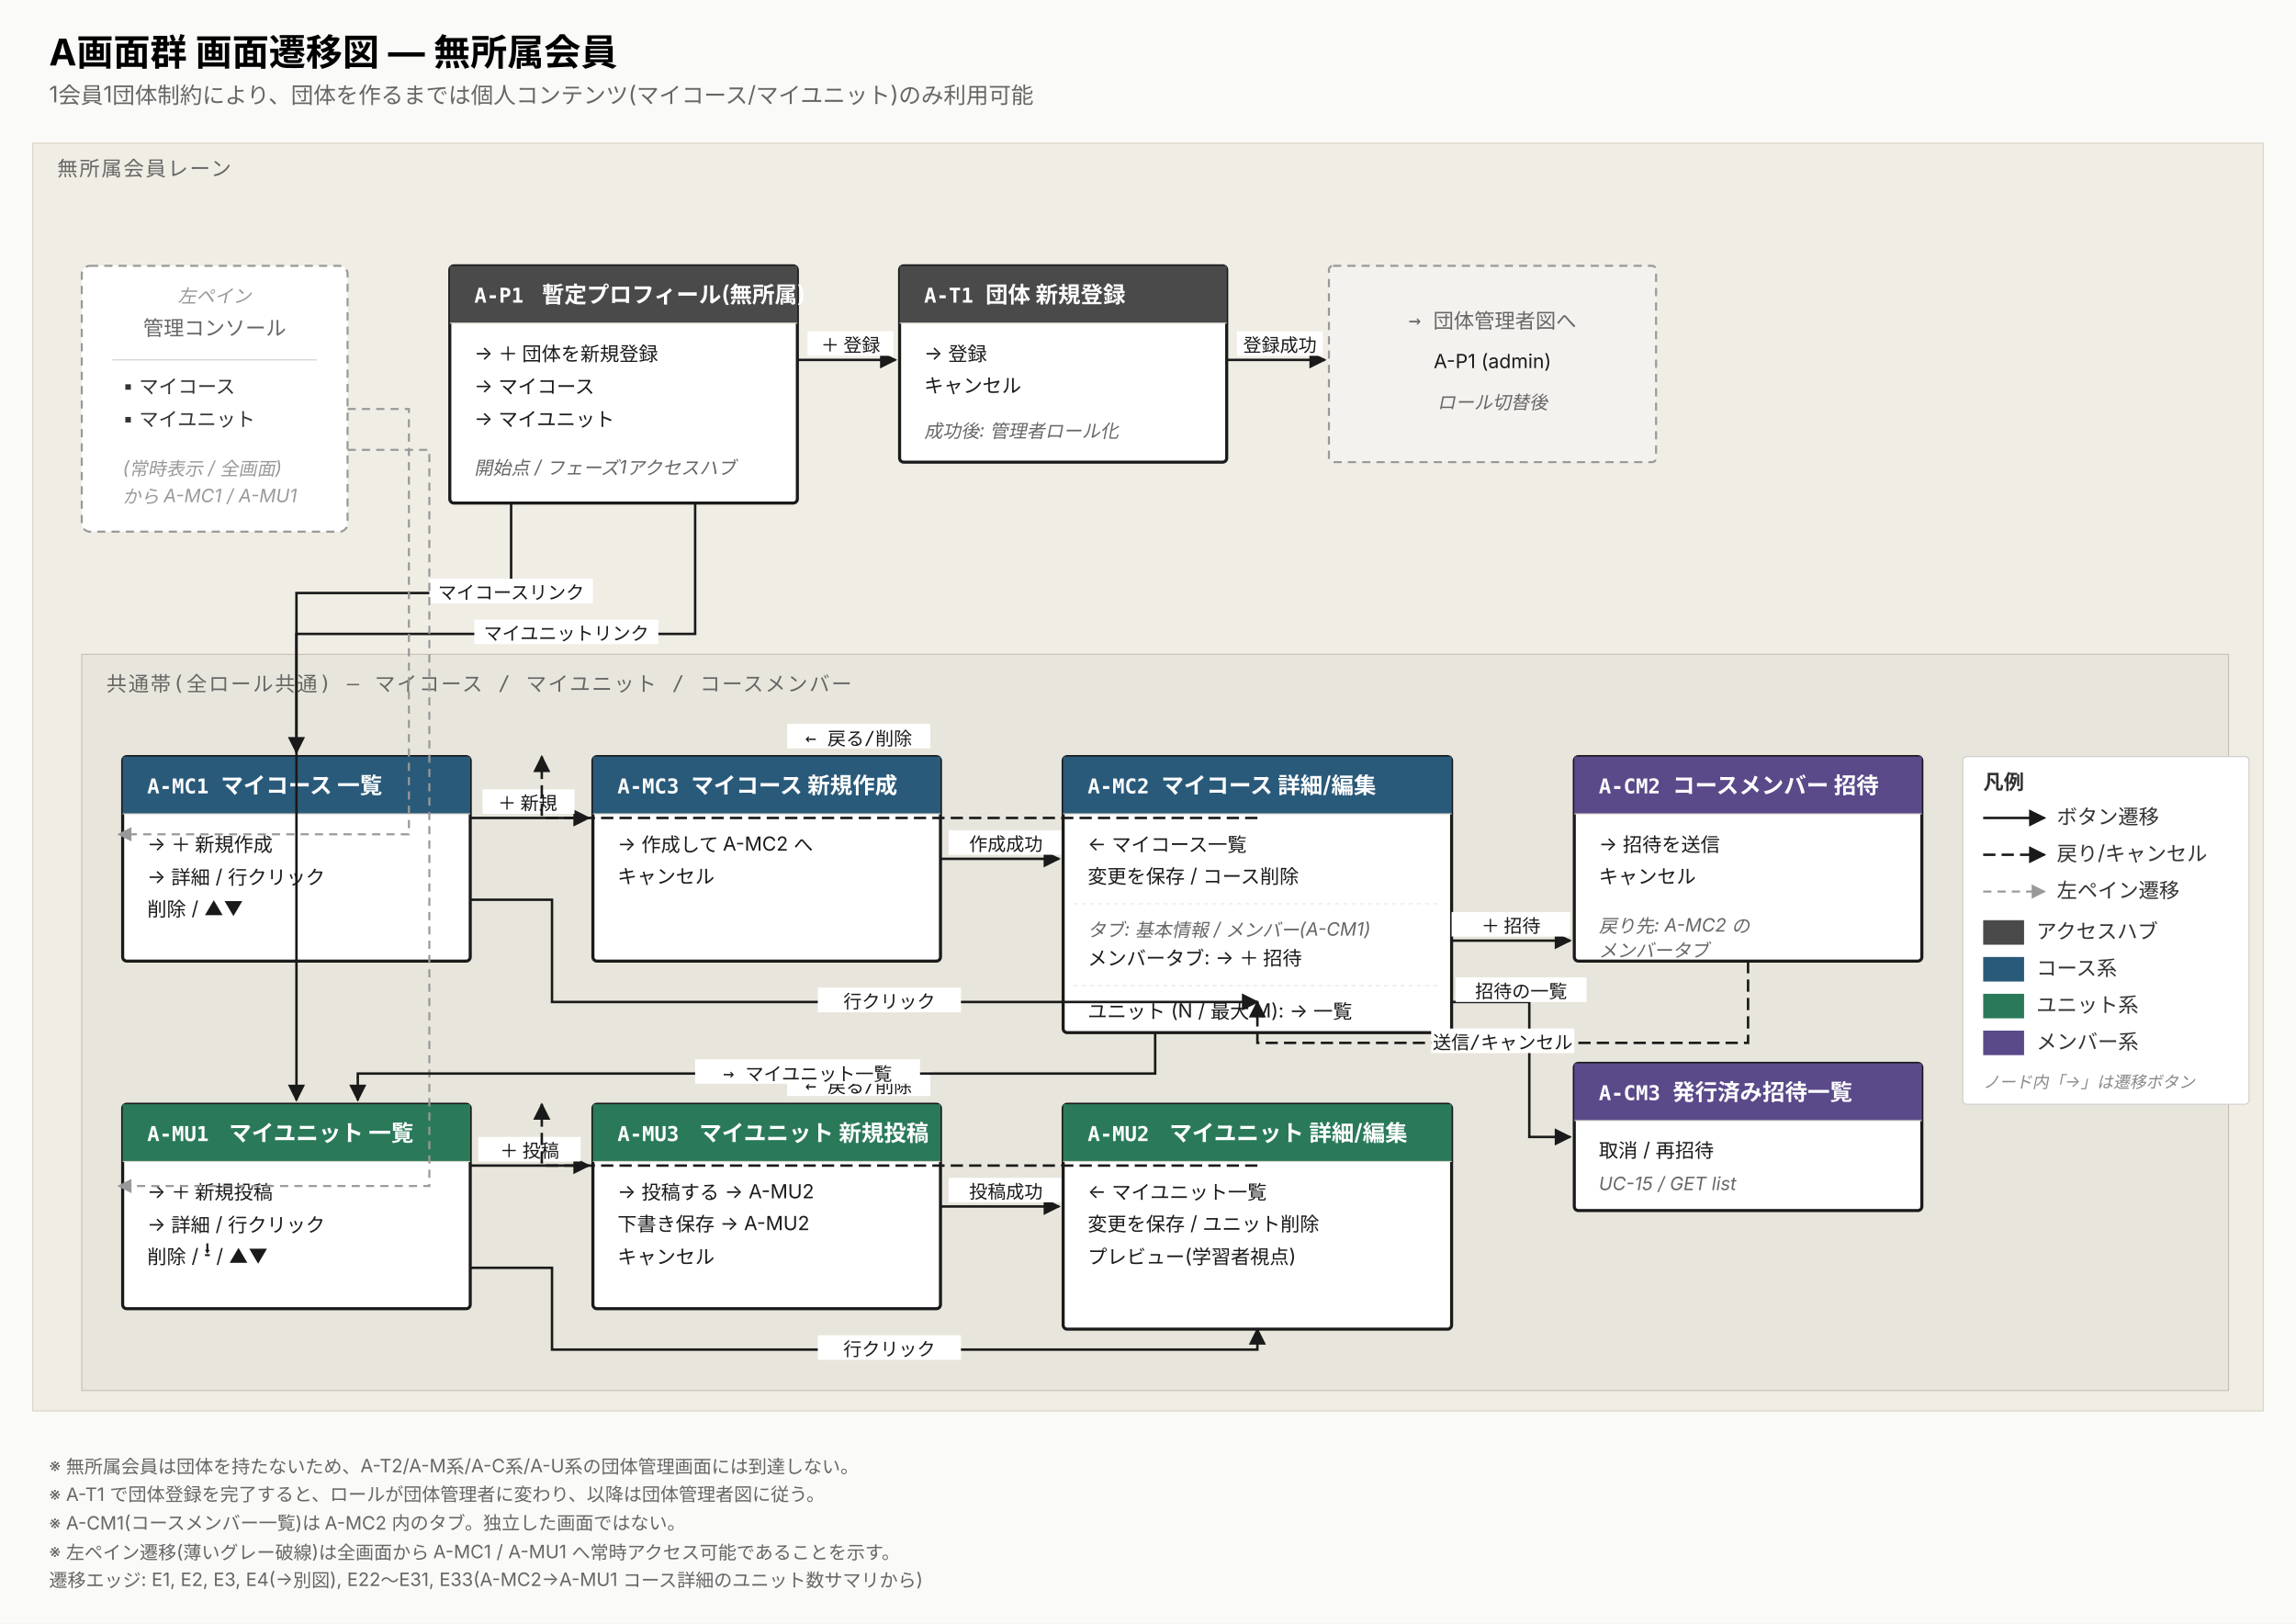
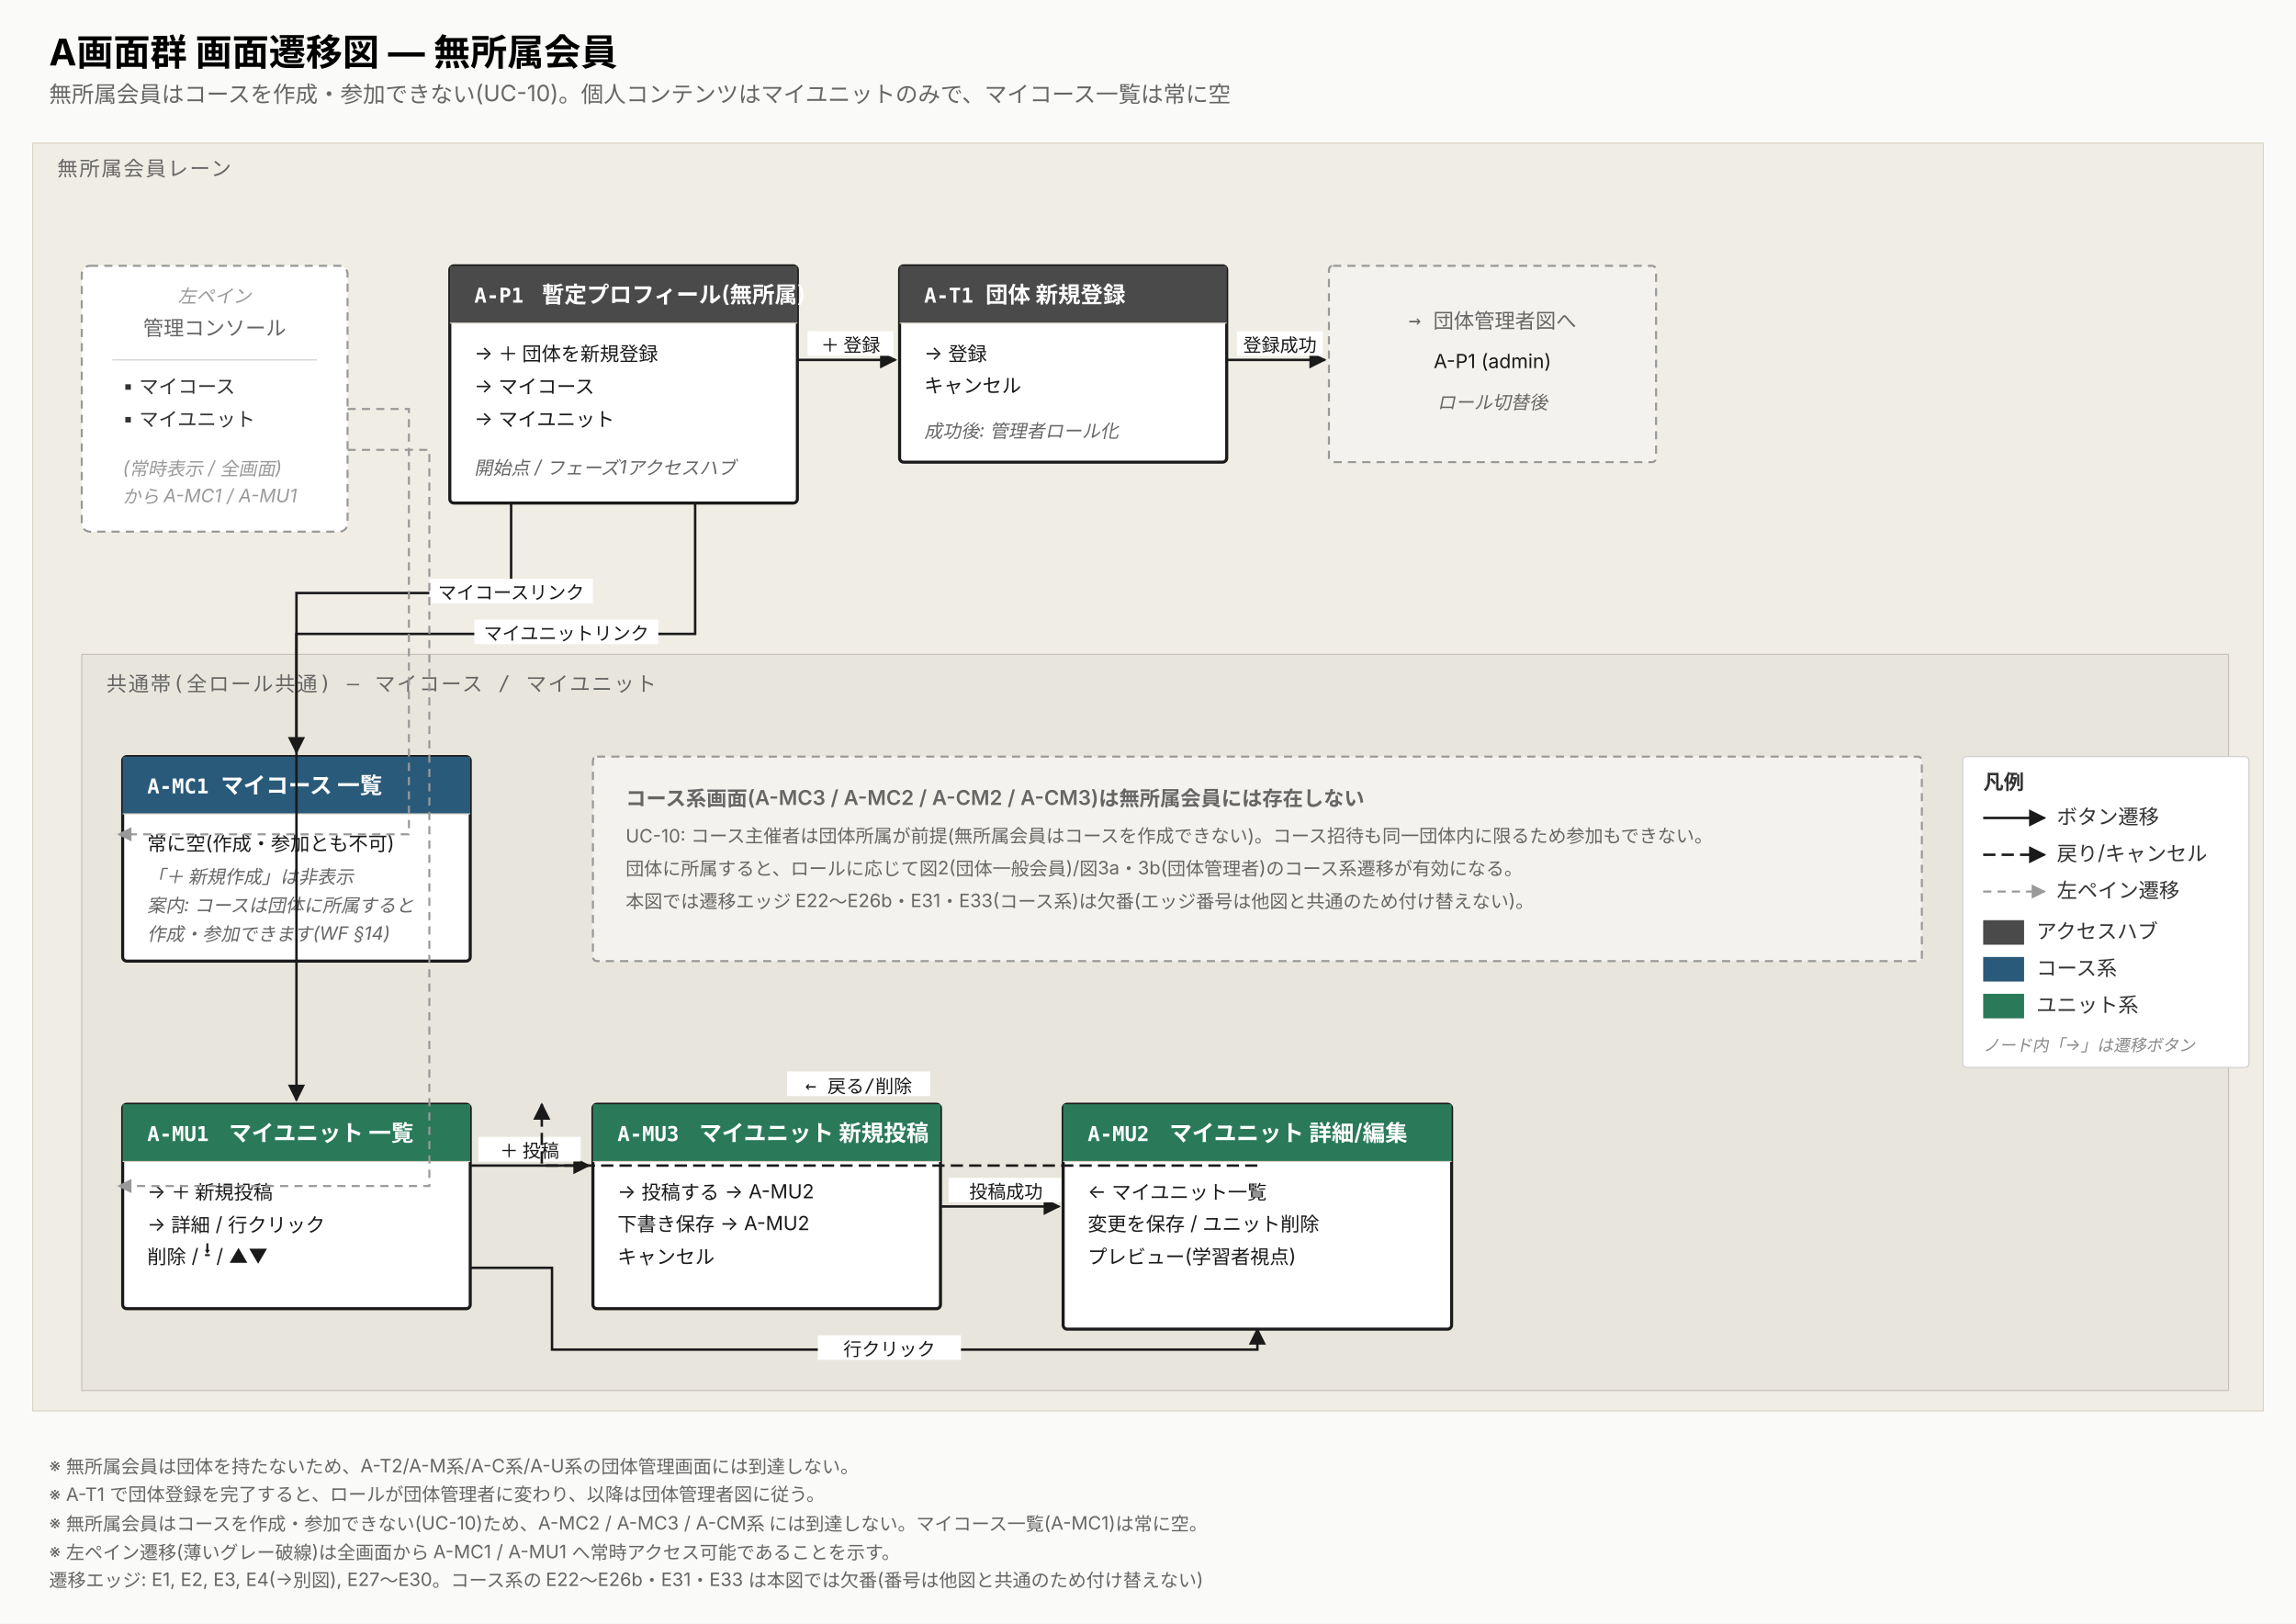
<svg xmlns="http://www.w3.org/2000/svg" viewBox="0 0 1123 794" font-family="-apple-system, BlinkMacSystemFont, 'Helvetica Neue', 'Hiragino Sans', 'Yu Gothic', sans-serif" font-size="11">
  <defs>
    <marker id="arrow" viewBox="0 0 10 10" refX="9" refY="5" markerWidth="7" markerHeight="7" orient="auto-start-reverse">
      <path d="M 0 0 L 10 5 L 0 10 z" fill="#1a1a1a" />
    </marker>
    <marker id="arrow-dashed" viewBox="0 0 10 10" refX="9" refY="5" markerWidth="7" markerHeight="7" orient="auto-start-reverse">
      <path d="M 0 0 L 10 5 L 0 10 z" fill="#999" />
    </marker>
    <style>
      .title { font-size: 18px; font-weight: 700; }
      .subtitle { font-size: 11px; fill: #666; }
      .lane-label { font-size: 10px; fill: #666; font-family: ui-monospace, Menlo, monospace; text-transform: uppercase; letter-spacing: 0.08em; }
      .node-id { font-size: 10px; font-family: ui-monospace, Menlo, monospace; fill: #fff; font-weight: 600; }
      .node-name { font-size: 11px; fill: #fff; font-weight: 600; }
      .node-btn { font-size: 9.5px; fill: #1a1a1a; }
      .node-tab { font-size: 9px; fill: #666; font-style: italic; }
      .edge-label { font-size: 9px; fill: #1a1a1a; font-family: ui-monospace, Menlo, monospace; }
      .edge-label-bg { fill: #fff; }
      .sidebar-label { font-size: 9px; fill: #999; font-style: italic; }
      .legend-text { font-size: 10px; fill: #333; }
      .note-text { font-size: 9px; fill: #666; }
    </style>
  </defs>
  <rect width="1123" height="794" fill="#fafaf8" />
  <text x="24" y="32" class="title">A画面群 画面遷移図 — 無所属会員</text>
-   <text x="24" y="50" class="subtitle">1会員1団体制約により、団体を作るまでは個人コンテンツ(マイコース/マイユニット)のみ利用可能</text>
+   <text x="24" y="50" class="subtitle">無所属会員はコースを作成・参加できない(UC-10)。個人コンテンツはマイユニットのみで、マイコース一覧は常に空</text>
  <rect x="16" y="70" width="1091" height="620" fill="#f0ede5" stroke="#d8d3c4" stroke-width="0.5" />
  <text x="28" y="86" class="lane-label">無所属会員レーン</text>
  <g>
    <rect x="40" y="130" width="130" height="130" fill="#fff" stroke="#999" stroke-width="1" stroke-dasharray="4 3" rx="4" />
    <text x="105" y="148" text-anchor="middle" class="sidebar-label">左ペイン</text>
    <text x="105" y="164" text-anchor="middle" font-size="10" fill="#666" font-family="ui-monospace,Menlo,monospace">管理コンソール</text>
    <line x1="55" y1="176" x2="155" y2="176" stroke="#ccc" stroke-width="0.5" />
    <text x="60" y="192" font-size="9.5" fill="#333">▪ マイコース</text>
    <text x="60" y="208" font-size="9.5" fill="#333">▪ マイユニット</text>
    <text x="60" y="232" font-size="9" fill="#999" font-style="italic">(常時表示 / 全画面)</text>
    <text x="60" y="246" font-size="9" fill="#999" font-style="italic">から A-MC1 / A-MU1</text>
  </g>
  <g>
    <rect x="220" y="130" width="170" height="116" fill="#fff" stroke="#1a1a1a" stroke-width="1.5" rx="2" />
    <rect x="220" y="130" width="170" height="28" fill="#4a4a4a" />
    <text x="232" y="148" class="node-id">A-P1</text>
    <text x="265" y="148" class="node-name">暫定プロフィール(無所属)</text>
    <line x1="220" y1="158" x2="390" y2="158" stroke="#d8d3c4" stroke-width="0.5" />
    <text x="232" y="176" class="node-btn">→ ＋ 団体を新規登録</text>
    <text x="232" y="192" class="node-btn">→ マイコース</text>
    <text x="232" y="208" class="node-btn">→ マイユニット</text>
    <text x="232" y="232" class="node-tab">開始点 / フェーズ1アクセスハブ</text>
  </g>
  <g>
    <rect x="440" y="130" width="160" height="96" fill="#fff" stroke="#1a1a1a" stroke-width="1.5" rx="2" />
    <rect x="440" y="130" width="160" height="28" fill="#4a4a4a" />
    <text x="452" y="148" class="node-id">A-T1</text>
    <text x="482" y="148" class="node-name">団体 新規登録</text>
    <line x1="440" y1="158" x2="600" y2="158" stroke="#d8d3c4" stroke-width="0.5" />
    <text x="452" y="176" class="node-btn">→ 登録</text>
    <text x="452" y="192" class="node-btn">キャンセル</text>
    <text x="452" y="214" class="node-tab">成功後: 管理者ロール化</text>
  </g>
  <g>
    <rect x="650" y="130" width="160" height="96" fill="#f4f2ee" stroke="#999" stroke-width="1" stroke-dasharray="4 3" rx="2" />
    <text x="730" y="160" text-anchor="middle" font-size="10" fill="#666" font-family="ui-monospace,Menlo,monospace">→ 団体管理者図へ</text>
    <text x="730" y="180" text-anchor="middle" class="node-btn">A-P1 (admin)</text>
    <text x="730" y="200" text-anchor="middle" class="node-tab">ロール切替後</text>
  </g>
  <g>
    <rect x="40" y="320" width="1050" height="360" fill="#e8e6dc" stroke="#c4bfb0" stroke-width="0.5" />
-     <text x="52" y="338" class="lane-label">共通帯(全ロール共通) — マイコース / マイユニット / コースメンバー</text>
+     <text x="52" y="338" class="lane-label">共通帯(全ロール共通) — マイコース / マイユニット</text>
  </g>
  <g>
    <rect x="60" y="370" width="170" height="100" fill="#fff" stroke="#1a1a1a" stroke-width="1.5" rx="2" />
    <rect x="60" y="370" width="170" height="28" fill="#2a5a7a" />
    <text x="72" y="388" class="node-id">A-MC1</text>
    <text x="108" y="388" class="node-name">マイコース 一覧</text>
    <line x1="60" y1="398" x2="230" y2="398" stroke="#d8d3c4" stroke-width="0.5" />
-     <text x="72" y="416" class="node-btn">→ ＋ 新規作成</text>
-     <text x="72" y="432" class="node-btn">→ 詳細 / 行クリック</text>
-     <text x="72" y="448" class="node-btn">削除 / ▲▼</text>
+     <text x="72" y="416" class="node-btn">常に空(作成・参加とも不可)</text>
+     <text x="72" y="432" class="node-tab">「＋ 新規作成」は非表示</text>
+     <text x="72" y="446" class="node-tab">案内: コースは団体に所属すると</text>
+     <text x="72" y="460" class="node-tab">作成・参加できます(WF §14)</text>
  </g>
  <g>
-     <rect x="290" y="370" width="170" height="100" fill="#fff" stroke="#1a1a1a" stroke-width="1.5" rx="2" />
-     <rect x="290" y="370" width="170" height="28" fill="#2a5a7a" />
-     <text x="302" y="388" class="node-id">A-MC3</text>
-     <text x="338" y="388" class="node-name">マイコース 新規作成</text>
-     <line x1="290" y1="398" x2="460" y2="398" stroke="#d8d3c4" stroke-width="0.5" />
-     <text x="302" y="416" class="node-btn">→ 作成して A-MC2 へ</text>
-     <text x="302" y="432" class="node-btn">キャンセル</text>
-   </g>
-   <g>
-     <rect x="520" y="370" width="190" height="135" fill="#fff" stroke="#1a1a1a" stroke-width="1.5" rx="2" />
-     <rect x="520" y="370" width="190" height="28" fill="#2a5a7a" />
-     <text x="532" y="388" class="node-id">A-MC2</text>
-     <text x="568" y="388" class="node-name">マイコース 詳細/編集</text>
-     <line x1="520" y1="398" x2="710" y2="398" stroke="#d8d3c4" stroke-width="0.5" />
-     <text x="532" y="416" class="node-btn">← マイコース一覧</text>
-     <text x="532" y="432" class="node-btn">変更を保存 / コース削除</text>
-     <line x1="525" y1="442" x2="705" y2="442" stroke="#d8d3c4" stroke-width="0.3" stroke-dasharray="2 2" />
-     <text x="532" y="458" class="node-tab">タブ: 基本情報 / メンバー(A-CM1)</text>
-     <text x="532" y="472" class="node-btn">メンバータブ: → ＋ 招待</text>
-     <line x1="525" y1="482" x2="705" y2="482" stroke="#d8d3c4" stroke-width="0.3" stroke-dasharray="2 2" />
-     <text x="532" y="498" class="node-btn">ユニット (N / 最大 M): → 一覧</text>
-   </g>
-   <g>
-     <rect x="770" y="370" width="170" height="100" fill="#fff" stroke="#1a1a1a" stroke-width="1.5" rx="2" />
-     <rect x="770" y="370" width="170" height="28" fill="#5a4a8a" />
-     <text x="782" y="388" class="node-id">A-CM2</text>
-     <text x="818" y="388" class="node-name">コースメンバー 招待</text>
-     <line x1="770" y1="398" x2="940" y2="398" stroke="#d8d3c4" stroke-width="0.5" />
-     <text x="782" y="416" class="node-btn">→ 招待を送信</text>
-     <text x="782" y="432" class="node-btn">キャンセル</text>
-     <text x="782" y="456" class="node-tab">戻り先: A-MC2 の</text>
-     <text x="782" y="468" class="node-tab">メンバータブ</text>
-   </g>
-   <g>
-     <rect x="770" y="520" width="170" height="72" fill="#fff" stroke="#1a1a1a" stroke-width="1.5" rx="2" />
-     <rect x="770" y="520" width="170" height="28" fill="#5a4a8a" />
-     <text x="782" y="538" class="node-id">A-CM3</text>
-     <text x="818" y="538" class="node-name">発行済み招待一覧</text>
-     <line x1="770" y1="548" x2="940" y2="548" stroke="#d8d3c4" stroke-width="0.5" />
-     <text x="782" y="566" class="node-btn">取消 / 再招待</text>
-     <text x="782" y="582" class="node-tab">UC-15 / GET list</text>
+     <rect x="290" y="370" width="650" height="100" fill="#f4f2ee" stroke="#999" stroke-width="1" stroke-dasharray="4 3" rx="2" />
+     <text x="306" y="394" font-size="10" fill="#666" font-weight="600">コース系画面(A-MC3 / A-MC2 / A-CM2 / A-CM3)は無所属会員には存在しない</text>
+     <text x="306" y="412" font-size="9" fill="#666">UC-10: コース主催者は団体所属が前提(無所属会員はコースを作成できない)。コース招待も同一団体内に限るため参加もできない。</text>
+     <text x="306" y="428" font-size="9" fill="#666">団体に所属すると、ロールに応じて図2(団体一般会員)/図3a・3b(団体管理者)のコース系遷移が有効になる。</text>
+     <text x="306" y="444" font-size="9" fill="#666">本図では遷移エッジ E22〜E26b・E31・E33(コース系)は欠番(エッジ番号は他図と共通のため付け替えない)。</text>
  </g>
  <g>
    <rect x="60" y="540" width="170" height="100" fill="#fff" stroke="#1a1a1a" stroke-width="1.5" rx="2" />
    <rect x="60" y="540" width="170" height="28" fill="#2a7a5a" />
    <text x="72" y="558" class="node-id">A-MU1</text>
    <text x="112" y="558" class="node-name">マイユニット 一覧</text>
    <line x1="60" y1="568" x2="230" y2="568" stroke="#d8d3c4" stroke-width="0.5" />
    <text x="72" y="586" class="node-btn">→ ＋ 新規投稿</text>
    <text x="72" y="602" class="node-btn">→ 詳細 / 行クリック</text>
    <text x="72" y="618" class="node-btn">削除 / ⭳ / ▲▼</text>
  </g>
  <g>
    <rect x="290" y="540" width="170" height="100" fill="#fff" stroke="#1a1a1a" stroke-width="1.5" rx="2" />
    <rect x="290" y="540" width="170" height="28" fill="#2a7a5a" />
    <text x="302" y="558" class="node-id">A-MU3</text>
    <text x="342" y="558" class="node-name">マイユニット 新規投稿</text>
    <line x1="290" y1="568" x2="460" y2="568" stroke="#d8d3c4" stroke-width="0.5" />
    <text x="302" y="586" class="node-btn">→ 投稿する → A-MU2</text>
    <text x="302" y="602" class="node-btn">下書き保存 → A-MU2</text>
    <text x="302" y="618" class="node-btn">キャンセル</text>
  </g>
  <g>
    <rect x="520" y="540" width="190" height="110" fill="#fff" stroke="#1a1a1a" stroke-width="1.5" rx="2" />
    <rect x="520" y="540" width="190" height="28" fill="#2a7a5a" />
    <text x="532" y="558" class="node-id">A-MU2</text>
    <text x="572" y="558" class="node-name">マイユニット 詳細/編集</text>
    <line x1="520" y1="568" x2="710" y2="568" stroke="#d8d3c4" stroke-width="0.5" />
    <text x="532" y="586" class="node-btn">← マイユニット一覧</text>
    <text x="532" y="602" class="node-btn">変更を保存 / ユニット削除</text>
    <text x="532" y="618" class="node-btn">プレビュー(学習者視点)</text>
  </g>
  <g>
    <line x1="390" y1="176" x2="438" y2="176" stroke="#1a1a1a" stroke-width="1.2" marker-end="url(#arrow)" />
    <rect x="395" y="162" width="42" height="12" class="edge-label-bg" />
    <text x="416" y="172" text-anchor="middle" class="edge-label">＋ 登録</text>
  </g>
  <g>
    <line x1="600" y1="176" x2="648" y2="176" stroke="#1a1a1a" stroke-width="1.2" marker-end="url(#arrow)" />
    <rect x="605" y="162" width="42" height="12" class="edge-label-bg" />
    <text x="626" y="172" text-anchor="middle" class="edge-label">登録成功</text>
  </g>
  <g>
    <path d="M 250 246 L 250 290 L 145 290 L 145 368" stroke="#1a1a1a" stroke-width="1.2" fill="none" marker-end="url(#arrow)" />
    <rect x="210" y="283" width="80" height="12" class="edge-label-bg" />
    <text x="250" y="293" text-anchor="middle" class="edge-label">マイコースリンク</text>
  </g>
  <g>
    <path d="M 340 246 L 340 310 L 145 310 L 145 538" stroke="#1a1a1a" stroke-width="1.2" fill="none" marker-end="url(#arrow)" />
    <rect x="232" y="303" width="90" height="12" class="edge-label-bg" />
    <text x="277" y="313" text-anchor="middle" class="edge-label">マイユニットリンク</text>
  </g>
  <g>
    <path d="M 170 200 L 200 200 L 200 408 L 58 408" stroke="#999" stroke-width="1" stroke-dasharray="4 3" fill="none" marker-end="url(#arrow-dashed)" />
  </g>
  <g>
    <path d="M 170 220 L 210 220 L 210 580 L 58 580" stroke="#999" stroke-width="1" stroke-dasharray="4 3" fill="none" marker-end="url(#arrow-dashed)" />
  </g>
  <g>
-     <line x1="230" y1="400" x2="288" y2="400" stroke="#1a1a1a" stroke-width="1.2" marker-end="url(#arrow)" />
-     <rect x="236" y="386" width="45" height="12" class="edge-label-bg" />
-     <text x="258" y="396" text-anchor="middle" class="edge-label">＋ 新規</text>
-   </g>
-   <g>
-     <path d="M 230 440 L 270 440 L 270 490 L 610 490 L 615 490" stroke="#1a1a1a" stroke-width="1.2" fill="none" marker-end="url(#arrow)" />
-     <rect x="400" y="483" width="70" height="12" class="edge-label-bg" />
-     <text x="435" y="493" text-anchor="middle" class="edge-label">行クリック</text>
-   </g>
-   <g>
-     <line x1="460" y1="420" x2="518" y2="420" stroke="#1a1a1a" stroke-width="1.2" marker-end="url(#arrow)" />
-     <rect x="464" y="406" width="55" height="12" class="edge-label-bg" />
-     <text x="492" y="416" text-anchor="middle" class="edge-label">作成成功</text>
-   </g>
-   <g>
-     <path d="M 615 400 L 265 400 L 265 370" stroke="#1a1a1a" stroke-width="1.2" stroke-dasharray="6 3" fill="none" marker-end="url(#arrow)" />
-     <rect x="385" y="354" width="70" height="12" class="edge-label-bg" />
-     <text x="420" y="364" text-anchor="middle" class="edge-label">← 戻る/削除</text>
-   </g>
-   <g>
-     <line x1="710" y1="460" x2="768" y2="460" stroke="#1a1a1a" stroke-width="1.2" marker-end="url(#arrow)" />
-     <rect x="710" y="446" width="58" height="12" class="edge-label-bg" />
-     <text x="739" y="456" text-anchor="middle" class="edge-label">＋ 招待</text>
-   </g>
-   <g>
-     <path d="M 710 490 L 748 490 L 748 556 L 768 556" stroke="#1a1a1a" stroke-width="1.2" fill="none" marker-end="url(#arrow)" />
-     <rect x="712" y="478" width="64" height="12" class="edge-label-bg" />
-     <text x="744" y="488" text-anchor="middle" class="edge-label">招待の一覧</text>
-   </g>
-   <g>
-     <path d="M 855 470 L 855 510 L 615 510 L 615 490" stroke="#1a1a1a" stroke-width="1.2" stroke-dasharray="6 3" fill="none" marker-end="url(#arrow)" />
-     <rect x="700" y="503" width="70" height="12" class="edge-label-bg" />
-     <text x="735" y="513" text-anchor="middle" class="edge-label">送信/キャンセル</text>
-   </g>
-   <g>
    <line x1="230" y1="570" x2="288" y2="570" stroke="#1a1a1a" stroke-width="1.2" marker-end="url(#arrow)" />
    <rect x="234" y="556" width="50" height="12" class="edge-label-bg" />
    <text x="259" y="566" text-anchor="middle" class="edge-label">＋ 投稿</text>
  </g>
  <g>
    <path d="M 230 620 L 270 620 L 270 660 L 615 660 L 615 650" stroke="#1a1a1a" stroke-width="1.2" fill="none" marker-end="url(#arrow)" />
    <rect x="400" y="653" width="70" height="12" class="edge-label-bg" />
    <text x="435" y="663" text-anchor="middle" class="edge-label">行クリック</text>
  </g>
  <g>
    <line x1="460" y1="590" x2="518" y2="590" stroke="#1a1a1a" stroke-width="1.2" marker-end="url(#arrow)" />
    <rect x="464" y="576" width="55" height="12" class="edge-label-bg" />
    <text x="492" y="586" text-anchor="middle" class="edge-label">投稿成功</text>
  </g>
  <g>
    <path d="M 615 570 L 265 570 L 265 540" stroke="#1a1a1a" stroke-width="1.2" stroke-dasharray="6 3" fill="none" marker-end="url(#arrow)" />
    <rect x="385" y="524" width="70" height="12" class="edge-label-bg" />
    <text x="420" y="534" text-anchor="middle" class="edge-label">← 戻る/削除</text>
  </g>
-   <g>
-     <path d="M 565 505 L 565 525 L 175 525 L 175 538" stroke="#1a1a1a" stroke-width="1.2" fill="none" marker-end="url(#arrow)" />
-     <rect x="340" y="518" width="110" height="12" class="edge-label-bg" />
-     <text x="395" y="528" text-anchor="middle" class="edge-label">→ マイユニット一覧</text>
-   </g>
  <g transform="translate(960, 370)">
-     <rect x="0" y="0" width="140" height="170" fill="#fff" stroke="#ccc" stroke-width="0.5" rx="2" />
+     <rect x="0" y="0" width="140" height="152" fill="#fff" stroke="#ccc" stroke-width="0.5" rx="2" />
    <text x="10" y="16" font-size="10" font-weight="600" fill="#333">凡例</text>
    <line x1="10" y1="30" x2="40" y2="30" stroke="#1a1a1a" stroke-width="1.2" marker-end="url(#arrow)" />
    <text x="46" y="33" class="legend-text">ボタン遷移</text>
    <line x1="10" y1="48" x2="40" y2="48" stroke="#1a1a1a" stroke-width="1.2" stroke-dasharray="6 3" marker-end="url(#arrow)" />
    <text x="46" y="51" class="legend-text">戻り/キャンセル</text>
    <line x1="10" y1="66" x2="40" y2="66" stroke="#999" stroke-width="1" stroke-dasharray="4 3" marker-end="url(#arrow-dashed)" />
    <text x="46" y="69" class="legend-text">左ペイン遷移</text>
    <rect x="10" y="80" width="20" height="12" fill="#4a4a4a" />
    <text x="36" y="89" class="legend-text">アクセスハブ</text>
    <rect x="10" y="98" width="20" height="12" fill="#2a5a7a" />
    <text x="36" y="107" class="legend-text">コース系</text>
    <rect x="10" y="116" width="20" height="12" fill="#2a7a5a" />
    <text x="36" y="125" class="legend-text">ユニット系</text>
-     <rect x="10" y="134" width="20" height="12" fill="#5a4a8a" />
-     <text x="36" y="143" class="legend-text">メンバー系</text>
-     <text x="10" y="162" font-size="8" fill="#888" font-style="italic">ノード内「→」は遷移ボタン</text>
+     <text x="10" y="144" font-size="8" fill="#888" font-style="italic">ノード内「→」は遷移ボタン</text>
  </g>
  <text x="24" y="720" class="note-text">※ 無所属会員は団体を持たないため、A-T2/A-M系/A-C系/A-U系の団体管理画面には到達しない。</text>
  <text x="24" y="734" class="note-text">※ A-T1 で団体登録を完了すると、ロールが団体管理者に変わり、以降は団体管理者図に従う。</text>
-   <text x="24" y="748" class="note-text">※ A-CM1(コースメンバー一覧)は A-MC2 内のタブ。独立した画面ではない。</text>
+   <text x="24" y="748" class="note-text">※ 無所属会員はコースを作成・参加できない(UC-10)ため、A-MC2 / A-MC3 / A-CM系 には到達しない。マイコース一覧(A-MC1)は常に空。</text>
  <text x="24" y="762" class="note-text">※ 左ペイン遷移(薄いグレー破線)は全画面から A-MC1 / A-MU1 へ常時アクセス可能であることを示す。</text>
-   <text x="24" y="776" class="note-text">遷移エッジ: E1, E2, E3, E4(→別図), E22〜E31, E33(A-MC2→A-MU1 コース詳細のユニット数サマリから)</text>
+   <text x="24" y="776" class="note-text">遷移エッジ: E1, E2, E3, E4(→別図), E27〜E30。コース系の E22〜E26b・E31・E33 は本図では欠番(番号は他図と共通のため付け替えない)</text>
</svg>
